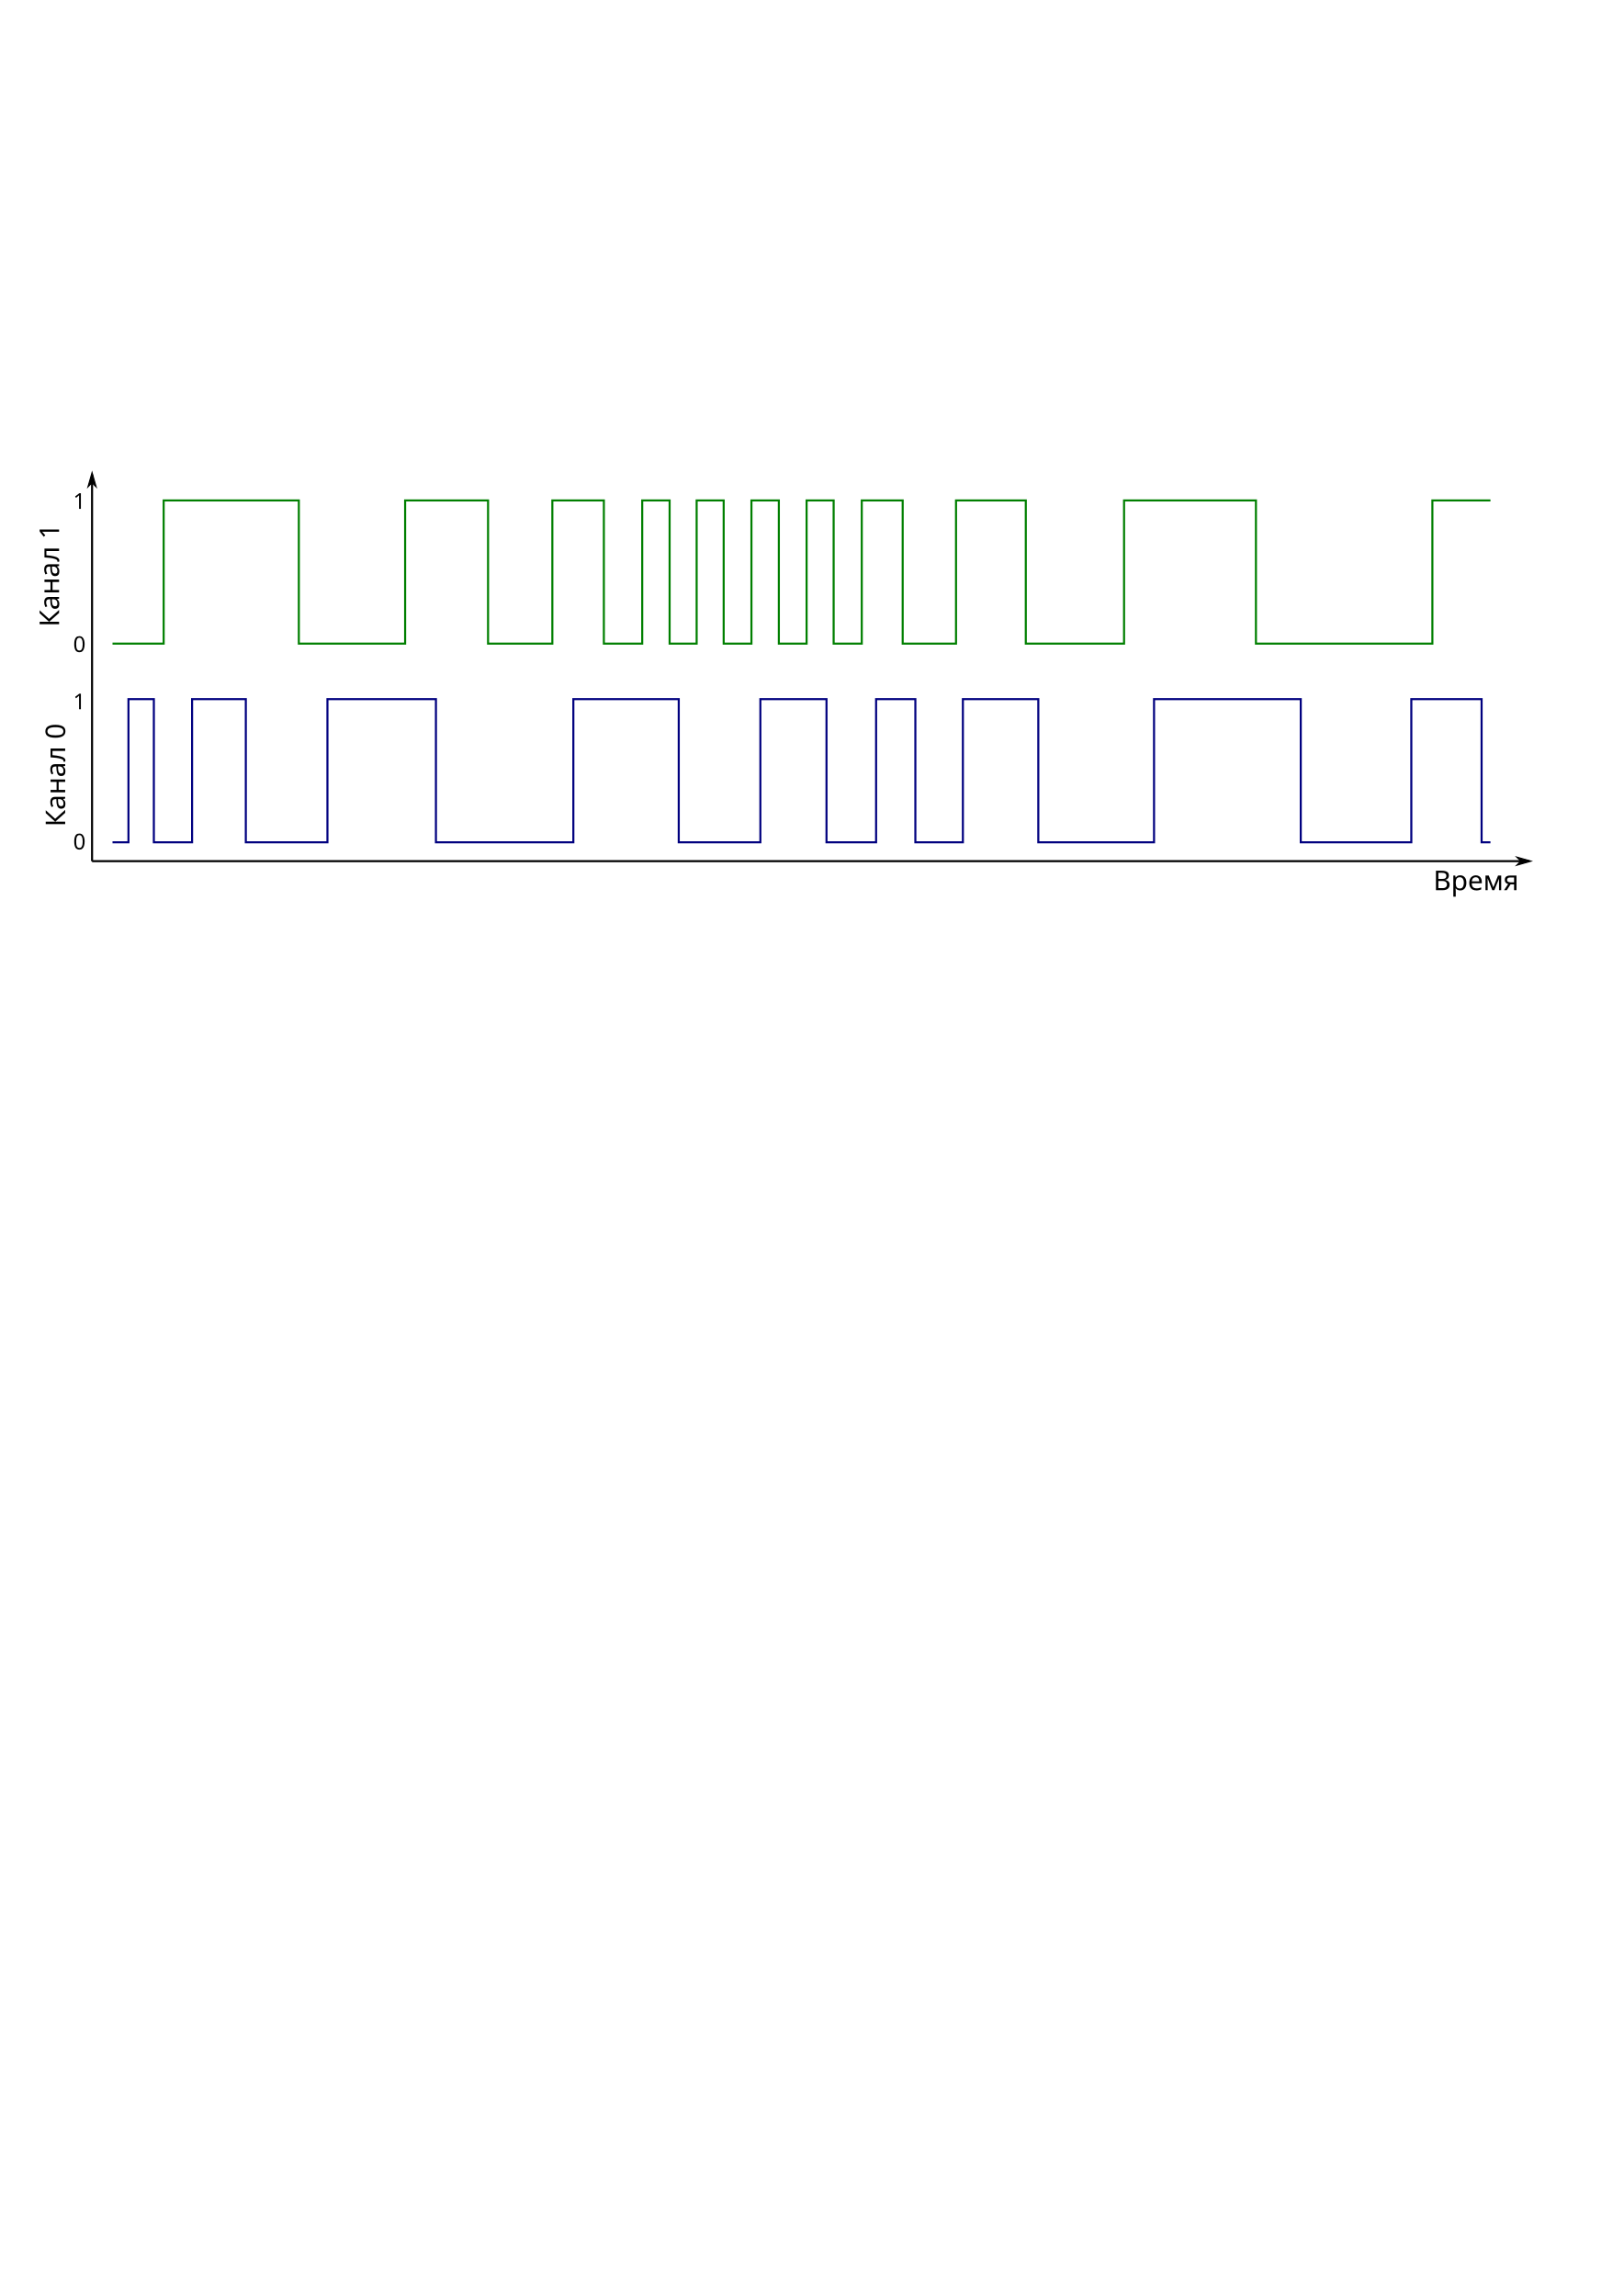
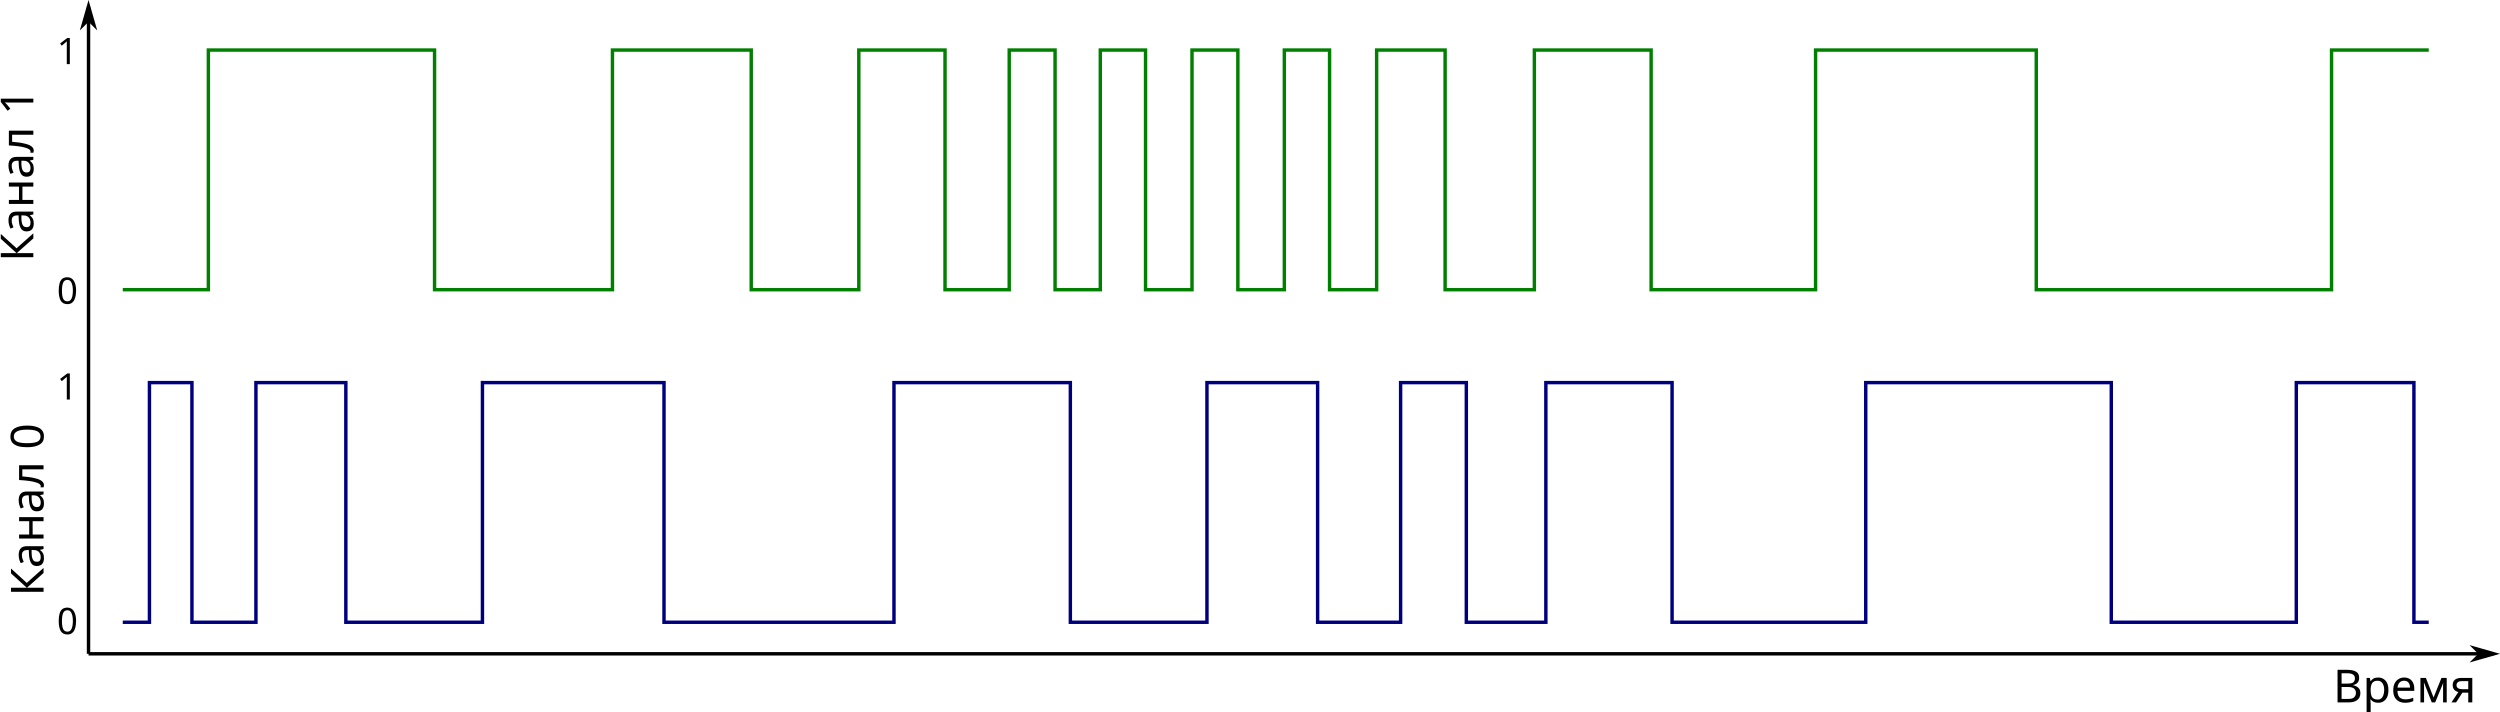
- <svg xmlns="http://www.w3.org/2000/svg" width="210mm" height="297mm" viewBox="0 0 210 297" version="1.1" id="svg8">
+ <svg xmlns="http://www.w3.org/2000/svg" width="193.21mm" height="54.992mm" viewBox="0 0 193.21 54.992" version="1.1" id="svg8">
  <defs id="defs2">
-     <marker style="overflow:visible;" id="marker1229" refX="0.0" refY="0.0" orient="auto">
-       <path transform="scale(0.4) rotate(180) translate(10,0)" style="fill-rule:evenodd;stroke:#000000;stroke-width:1pt;stroke-opacity:1;fill:#000000;fill-opacity:1" d="M 0.0,0.0 L 5.0,-5.0 L -12.5,0.0 L 5.0,5.0 L 0.0,0.0 z " id="path1227" />
+     <marker style="overflow:visible" id="marker1229" refX="0" refY="0" orient="auto">
+       <path transform="matrix(-0.4,0,0,-0.4,-4,0)" style="fill:#000000;fill-opacity:1;fill-rule:evenodd;stroke:#000000;stroke-width:1pt;stroke-opacity:1" d="M 0,0 5,-5 -12.5,0 5,5 Z" id="path1227" />
    </marker>
-     <marker orient="auto" refY="0.0" refX="0.0" id="Arrow1Mend" style="overflow:visible;">
-       <path id="path946" d="M 0.0,0.0 L 5.0,-5.0 L -12.5,0.0 L 5.0,5.0 L 0.0,0.0 z " style="fill-rule:evenodd;stroke:#000000;stroke-width:1pt;stroke-opacity:1;fill:#000000;fill-opacity:1" transform="scale(0.4) rotate(180) translate(10,0)" />
+     <marker orient="auto" refY="0" refX="0" id="Arrow1Mend" style="overflow:visible">
+       <path id="path946" d="M 0,0 5,-5 -12.5,0 5,5 Z" style="fill:#000000;fill-opacity:1;fill-rule:evenodd;stroke:#000000;stroke-width:1pt;stroke-opacity:1" transform="matrix(-0.4,0,0,-0.4,-4,0)" />
    </marker>
  </defs>
-   <g id="layer1">
-     <path style="fill:none;stroke:#007f00;stroke-width:0.265px;stroke-linecap:butt;stroke-linejoin:miter;stroke-opacity:1;fill-opacity:1" d="m 14.552,83.254 6.615,10e-7 V 64.734 H 38.648 V 83.254 H 52.397 V 64.734 h 10.725 v 18.521 h 8.315 V 64.734 h 6.662 v 18.521 h 4.961 V 64.734 h 3.544 v 18.521 h 3.496 V 64.734 h 3.496 v 18.521 h 3.591 V 64.734 h 3.544 v 18.521 h 3.591 V 64.734 h 3.496 v 18.521 h 3.638 V 64.734 h 5.292 v 18.521 h 6.898 V 64.734 h 9.024 V 83.254 H 145.379 V 64.734 h 17.056 v 18.521 h 22.82 V 64.734 l 7.512,-10e-7" id="path893" />
+   <g id="layer1" transform="translate(-5.064118,-60.86631)">
+     <path style="fill:none;fill-opacity:1;stroke:#007f00;stroke-width:0.265px;stroke-linecap:butt;stroke-linejoin:miter;stroke-opacity:1" d="m 14.552,83.254 6.615,10e-7 V 64.734 H 38.648 V 83.254 H 52.397 V 64.734 h 10.725 v 18.521 h 8.315 V 64.734 h 6.662 v 18.521 h 4.961 V 64.734 h 3.544 v 18.521 h 3.496 V 64.734 h 3.496 v 18.521 h 3.591 V 64.734 h 3.544 v 18.521 h 3.591 V 64.734 h 3.496 v 18.521 h 3.638 V 64.734 h 5.292 v 18.521 h 6.898 V 64.734 h 9.024 V 83.254 H 145.379 V 64.734 h 17.056 v 18.521 h 22.82 V 64.734 l 7.512,-10e-7" id="path893" />
    <path style="fill:none;stroke:#00007f;stroke-width:0.265px;stroke-linecap:butt;stroke-linejoin:miter;stroke-opacity:1" d="m 14.552,108.957 h 2.061 V 90.436 h 3.285 V 108.957 H 24.843 V 90.436 h 6.949 V 108.957 H 42.349 V 90.436 h 14.032 V 108.957 H 74.154 V 90.436 H 87.785 V 108.957 H 98.342 V 90.436 h 8.553 v 18.521 h 6.414 V 90.436 h 5.078 v 18.521 h 6.147 V 90.436 h 9.755 v 18.521 h 14.967 V 90.436 h 18.976 v 18.521 h 14.299 V 90.436 h 9.09 v 18.521 h 1.146" id="path933" />
-     <path style="fill:none;stroke:#000000;stroke-width:0.265;stroke-linecap:butt;stroke-linejoin:miter;stroke-opacity:1;stroke-miterlimit:4;stroke-dasharray:none;marker-end:url(#Arrow1Mend)" d="M 11.906,111.395 V 61.389" id="path935" />
+     <path style="fill:none;stroke:#000000;stroke-width:0.265;stroke-linecap:butt;stroke-linejoin:miter;stroke-miterlimit:4;stroke-dasharray:none;stroke-opacity:1;marker-end:url(#Arrow1Mend)" d="M 11.906,111.395 V 61.389" id="path935" />
    <path style="fill:none;stroke:#000000;stroke-width:0.265px;stroke-linecap:butt;stroke-linejoin:miter;stroke-opacity:1;marker-end:url(#marker1229)" d="M 11.906,111.395 H 197.753" id="path1219" />
    <text xml:space="preserve" style="font-style:normal;font-weight:normal;font-size:3.528px;line-height:1.25;font-family:sans-serif;letter-spacing:0px;word-spacing:0px;fill:#000000;fill-opacity:1;stroke:none;stroke-width:0.265" x="-106.947" y="8.431" id="text1265" transform="rotate(-90)">
      <tspan id="tspan1263" x="-106.947" y="8.431" style="font-size:3.528px;stroke-width:0.265">Канал 0</tspan>
    </text>
    <text transform="rotate(-90)" id="text1269" y="7.638" x="-81.084" style="font-style:normal;font-weight:normal;font-size:3.528px;line-height:1.25;font-family:sans-serif;letter-spacing:0px;word-spacing:0px;fill:#000000;fill-opacity:1;stroke:none;stroke-width:0.265" xml:space="preserve">
      <tspan style="font-size:3.528px;stroke-width:0.265" y="7.638" x="-81.084" id="tspan1267">Канал 1</tspan>
    </text>
    <text xml:space="preserve" style="font-style:normal;font-weight:normal;font-size:2.822px;line-height:1.25;font-family:sans-serif;letter-spacing:0px;word-spacing:0px;fill:#000000;fill-opacity:1;stroke:none;stroke-width:0.265" x="9.459" y="109.873" id="text1279">
      <tspan id="tspan1277" x="9.459" y="109.873" style="font-size:2.822px;stroke-width:0.265">0</tspan>
    </text>
    <text id="text1283" y="91.749" x="9.459" style="font-style:normal;font-weight:normal;font-size:2.822px;line-height:1.25;font-family:sans-serif;letter-spacing:0px;word-spacing:0px;fill:#000000;fill-opacity:1;stroke:none;stroke-width:0.265" xml:space="preserve">
      <tspan style="font-size:2.822px;stroke-width:0.265" y="91.749" x="9.459" id="tspan1281">1</tspan>
    </text>
    <text xml:space="preserve" style="font-style:normal;font-weight:normal;font-size:2.822px;line-height:1.25;font-family:sans-serif;letter-spacing:0px;word-spacing:0px;fill:#000000;fill-opacity:1;stroke:none;stroke-width:0.265" x="9.459" y="84.341" id="text1287">
      <tspan id="tspan1285" x="9.459" y="84.341" style="font-size:2.822px;stroke-width:0.265">0</tspan>
    </text>
    <text id="text1291" y="65.82" x="9.459" style="font-style:normal;font-weight:normal;font-size:2.822px;line-height:1.25;font-family:sans-serif;letter-spacing:0px;word-spacing:0px;fill:#000000;fill-opacity:1;stroke:none;stroke-width:0.265" xml:space="preserve">
      <tspan style="font-size:2.822px;stroke-width:0.265" y="65.82" x="9.459" id="tspan1289">1</tspan>
    </text>
    <text xml:space="preserve" style="font-style:normal;font-weight:normal;font-size:3.528px;line-height:1.25;font-family:sans-serif;letter-spacing:0px;word-spacing:0px;fill:#000000;fill-opacity:1;stroke:none;stroke-width:0.265" x="185.374" y="115.149" id="text1295">
      <tspan id="tspan1293" x="185.374" y="115.149" style="font-size:3.528px;stroke-width:0.265">Время</tspan>
    </text>
  </g>
</svg>
